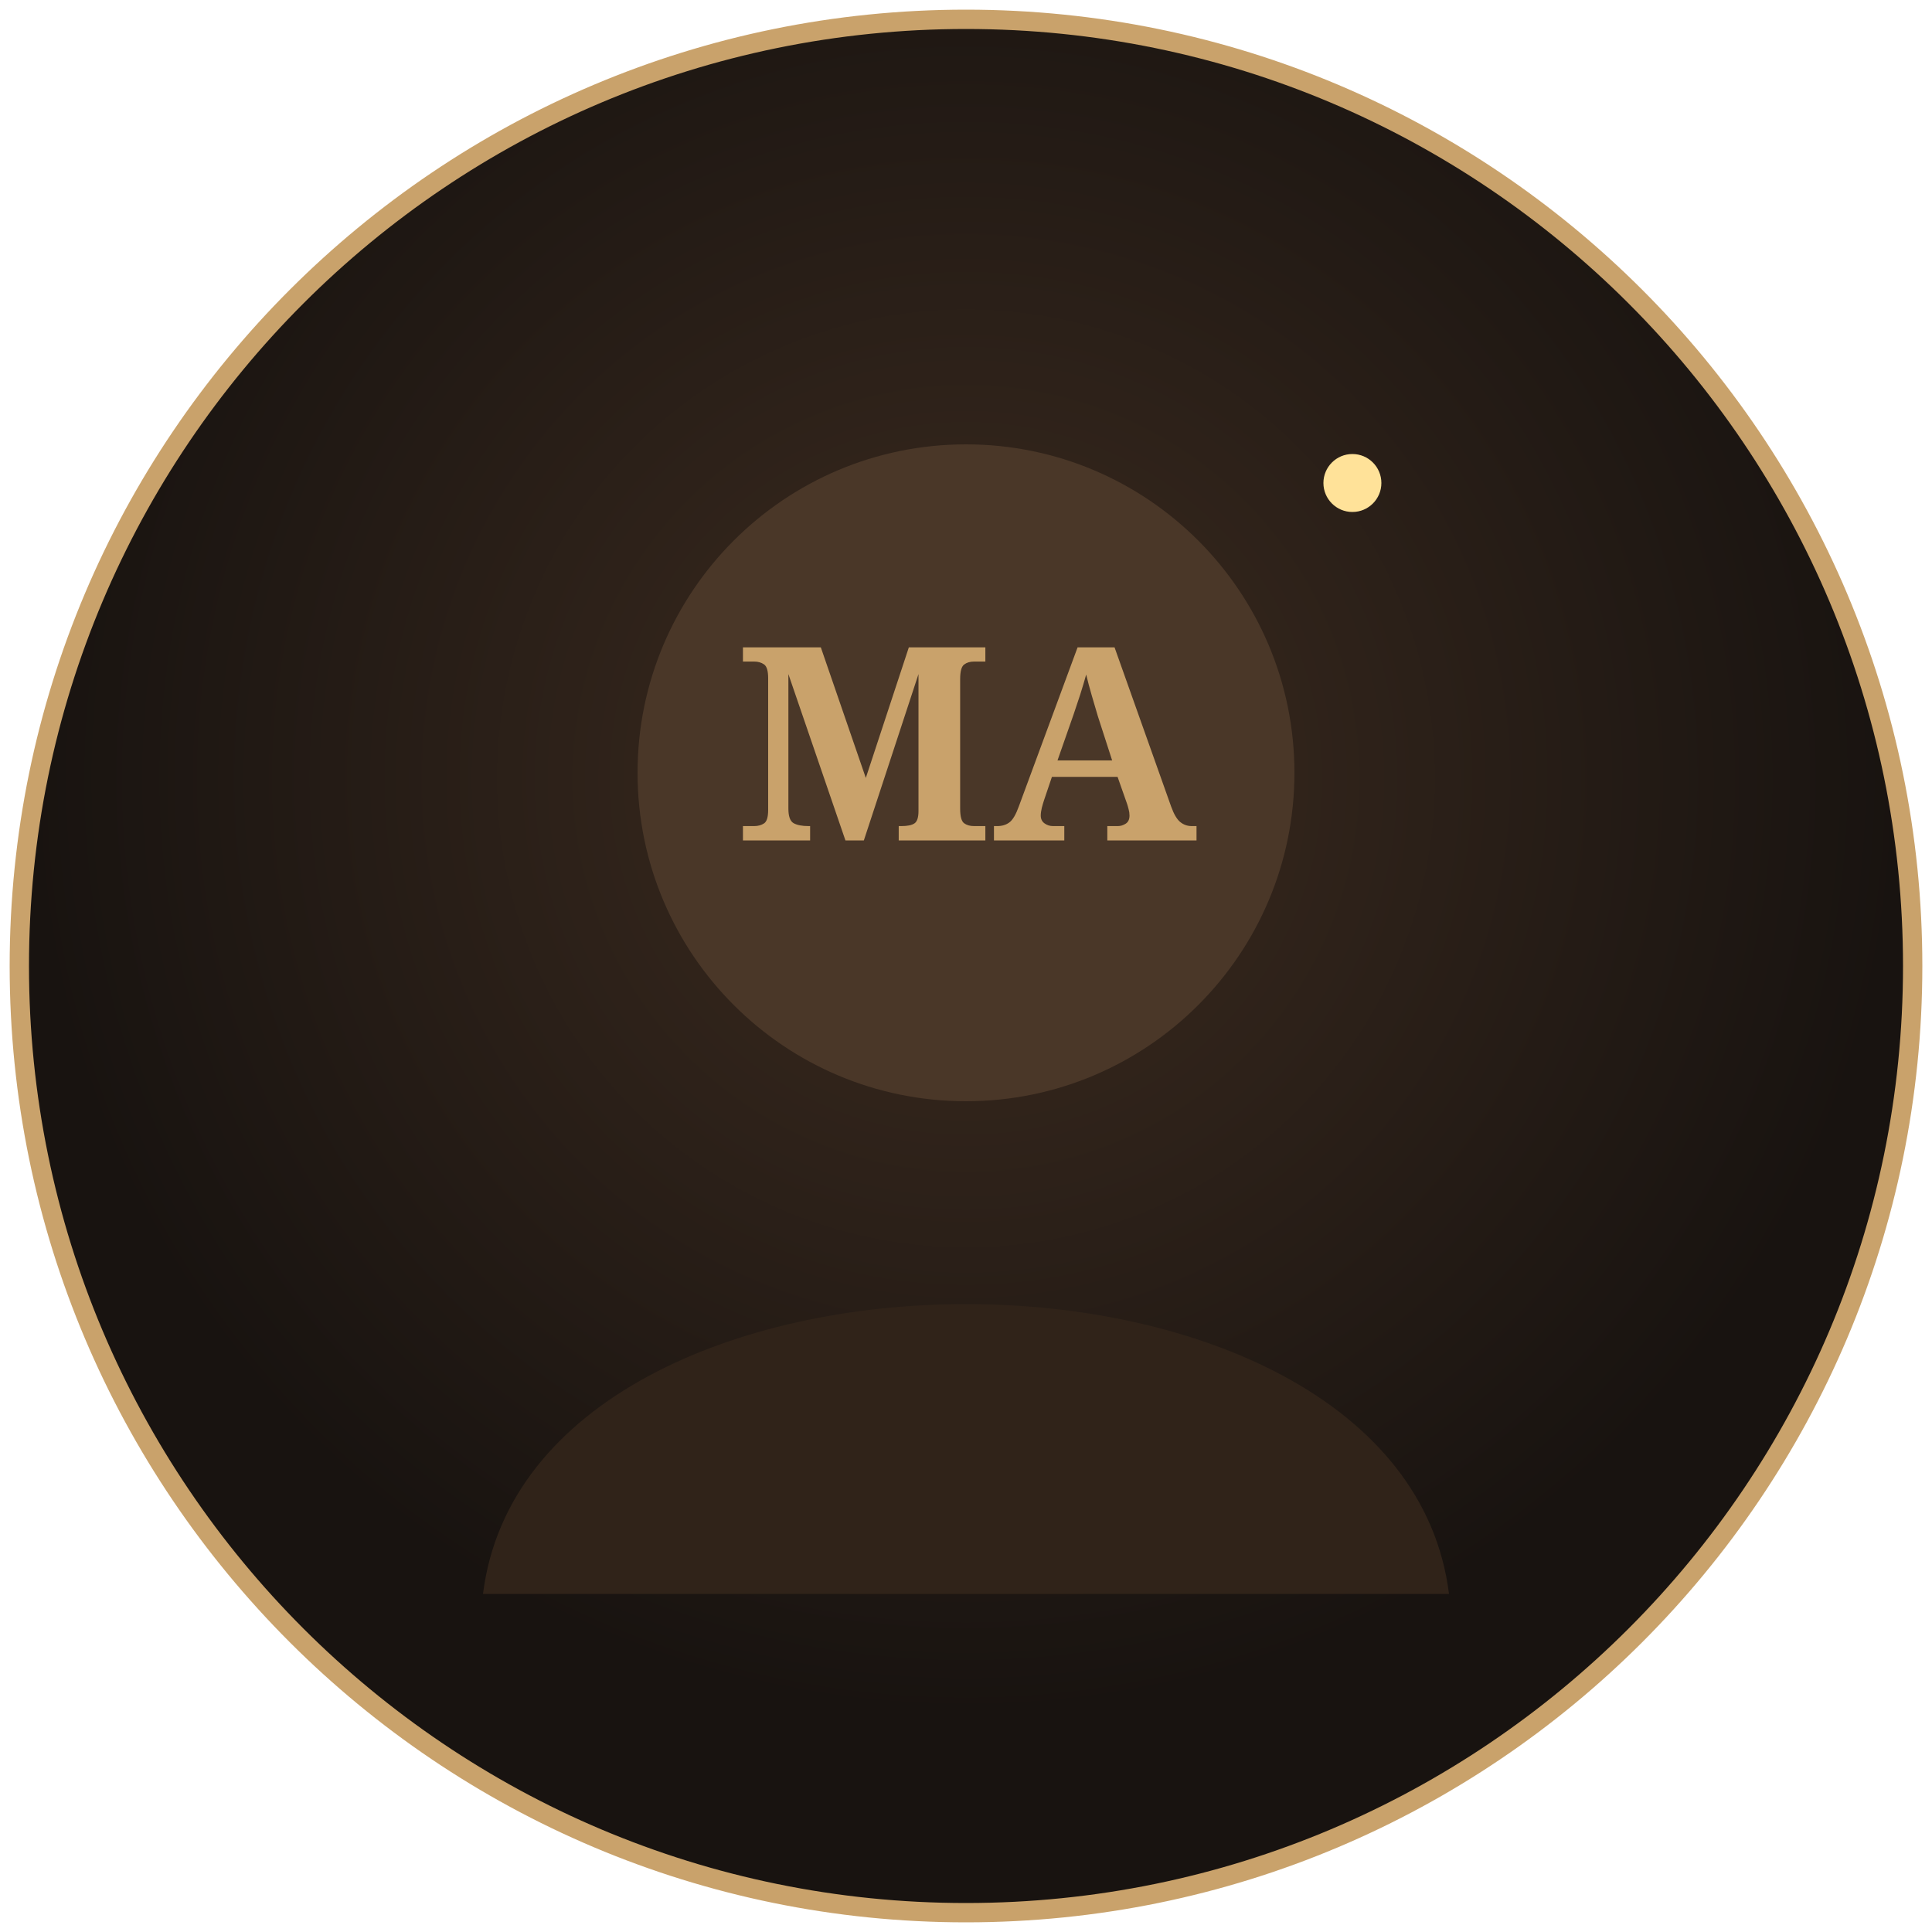
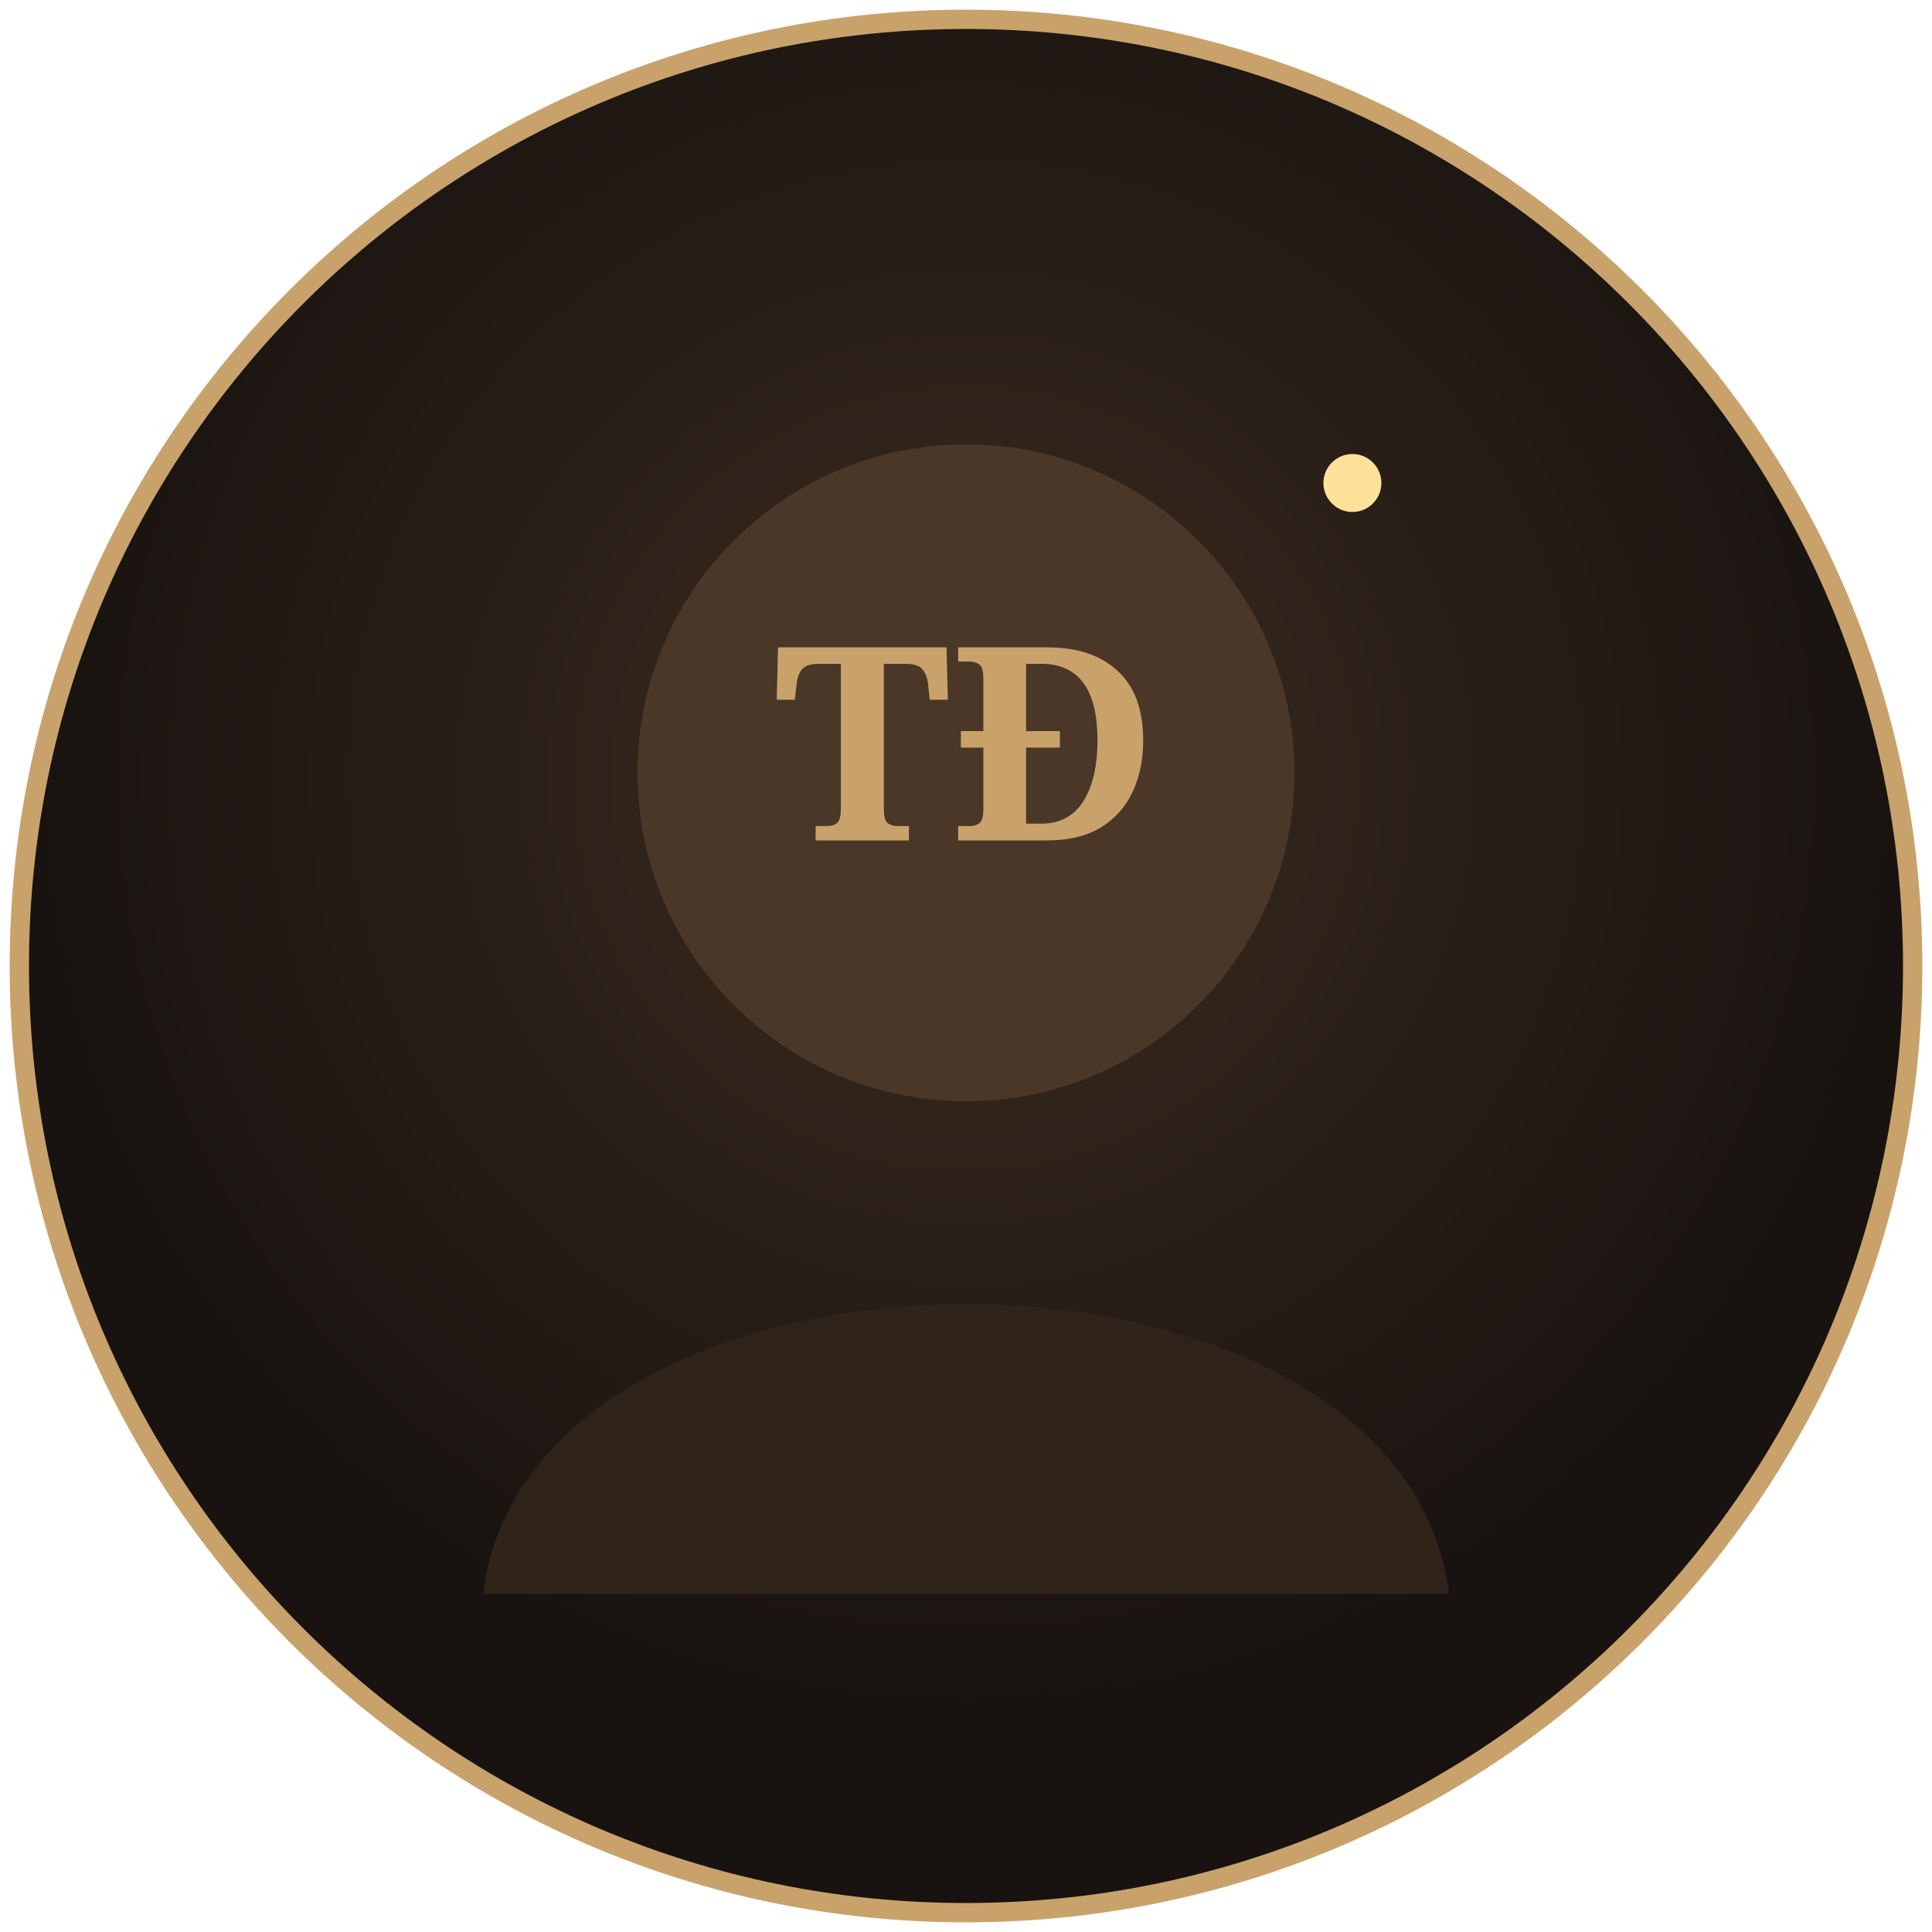
<svg xmlns="http://www.w3.org/2000/svg" viewBox="0 0 200 200" width="100%" height="100%">
  <defs>
    <radialGradient id="avBg1" cx="50%" cy="40%" r="50%">
      <stop offset="0%" stop-color="#3d2c20" />
      <stop offset="100%" stop-color="#181310" />
    </radialGradient>
  </defs>
  <circle cx="100" cy="100" r="98" fill="url(#avBg1)" stroke="#c9a26b" stroke-width="2" />
  <circle cx="100" cy="80" r="34" fill="#4a3728" />
  <path d="M50 165 C55 125, 145 125, 150 165 Z" fill="#302319" />
-   <text x="100" y="87" font-family="'Cormorant Garamond', serif" font-size="28" fill="#c9a26b" text-anchor="middle" font-weight="600">MA</text>
+   <text x="100" y="87" font-family="'Cormorant Garamond', 'Playfair Display', serif" font-size="28" fill="#c9a26b" text-anchor="middle" font-weight="600">TĐ</text>
  <circle cx="140" cy="50" r="3" fill="#ffe299" />
</svg>
